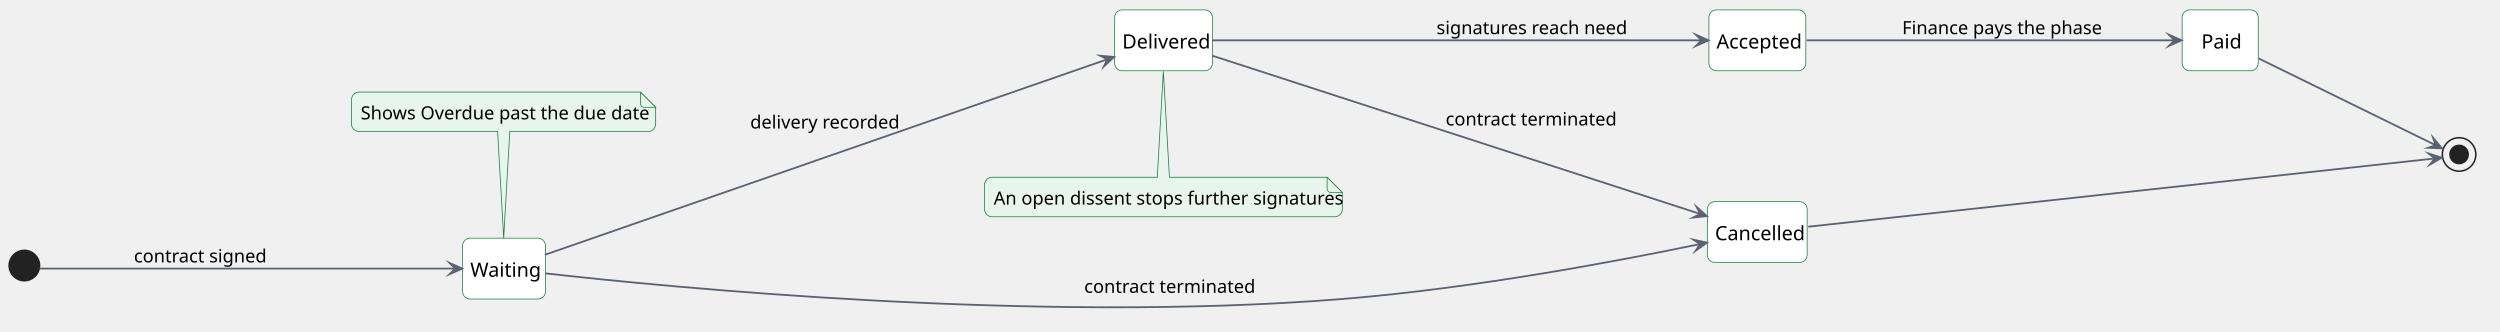
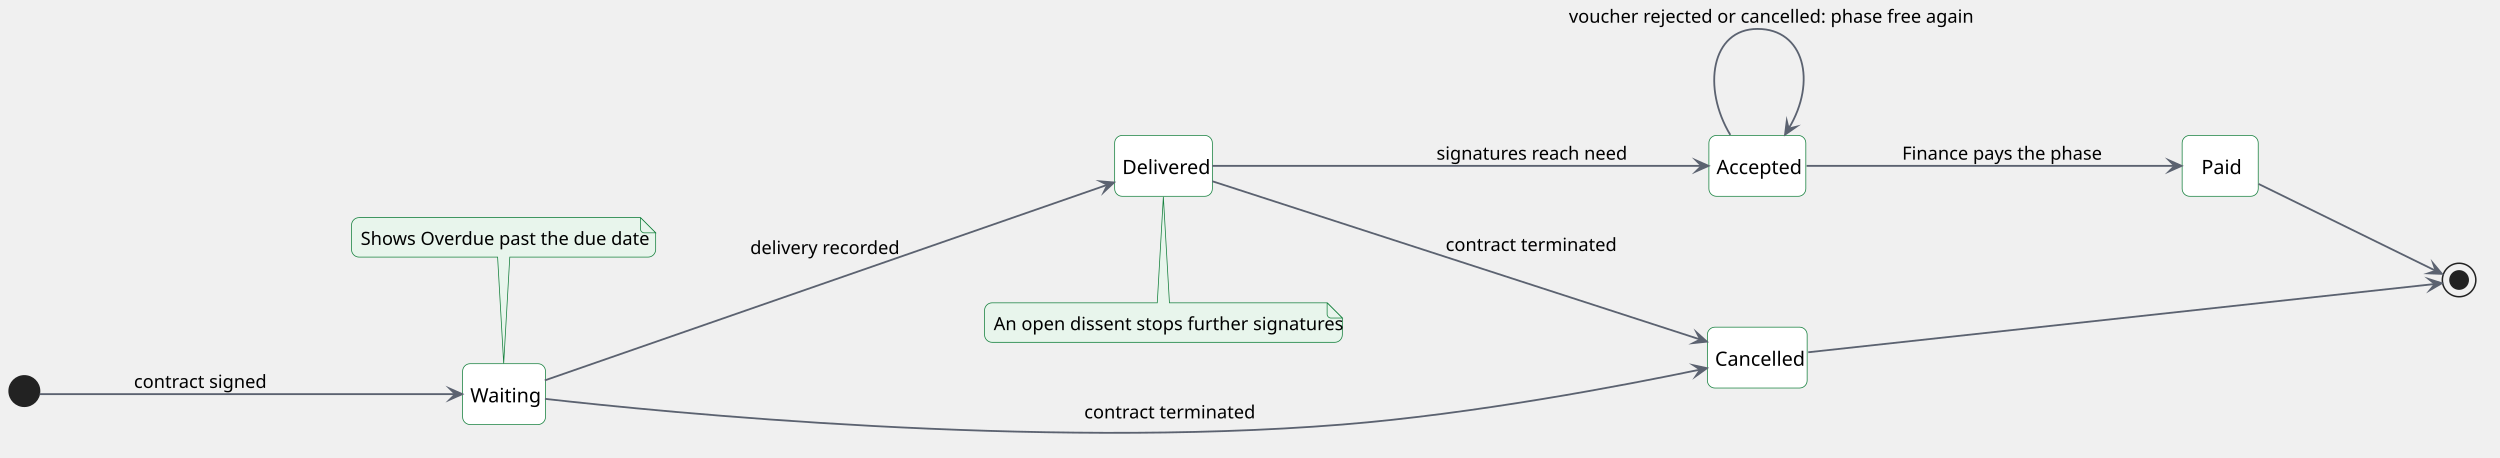
- <svg xmlns="http://www.w3.org/2000/svg" version="1.1" data-diagram-type="STATE" style="width:2567px;height:340px;background:#FFFFFF;" width="2567.188px" height="340.625px" viewBox="0 0 2567 340" zoomAndPan="magnify" preserveAspectRatio="none" contentStyleType="text/css">
+ <svg xmlns="http://www.w3.org/2000/svg" version="1.1" data-diagram-type="STATE" style="width:2567px;height:470px;background:#FFFFFF;" width="2567.188px" height="470.313px" viewBox="0 0 2567 470" zoomAndPan="magnify" preserveAspectRatio="none" contentStyleType="text/css">
  <defs />
  <g font-family="'Leelawadee UI', Tahoma, 'Noto Sans Thai', Anuphan, sans-serif" lengthAdjust="spacing">
-     <rect x="475" y="244.53" width="85.112" height="62.5" fill="#FFF" style="stroke:#15803D;stroke-width:0.781;" rx="7.813" ry="7.813" />
-     <text x="482.813" y="284.19" fill="#000" font-size="20.313" textLength="69.487" font-family="'Leelawadee UI', Tahoma, 'Noto Sans Thai', Anuphan, sans-serif">Waiting</text>
-     <rect x="1144.531" y="10.155" width="100.327" height="62.5" fill="#FFF" style="stroke:#15803D;stroke-width:0.781;" rx="7.813" ry="7.813" />
-     <text x="1152.344" y="49.815" fill="#000" font-size="20.313" textLength="84.702" font-family="'Leelawadee UI', Tahoma, 'Noto Sans Thai', Anuphan, sans-serif">Delivered</text>
-     <rect x="1754.688" y="10.155" width="99.523" height="62.5" fill="#FFF" style="stroke:#15803D;stroke-width:0.781;" rx="7.813" ry="7.813" />
-     <text x="1762.5" y="49.815" fill="#000" font-size="20.313" textLength="83.898" font-family="'Leelawadee UI', Tahoma, 'Noto Sans Thai', Anuphan, sans-serif">Accepted</text>
-     <rect x="2240.625" y="10.155" width="78.125" height="62.5" fill="#FFF" style="stroke:#15803D;stroke-width:0.781;" rx="7.813" ry="7.813" />
-     <text x="2260.392" y="49.815" fill="#000" font-size="20.313" textLength="38.592" font-family="'Leelawadee UI', Tahoma, 'Noto Sans Thai', Anuphan, sans-serif">Paid</text>
-     <rect x="1753.125" y="207.03" width="102.459" height="62.5" fill="#FFF" style="stroke:#15803D;stroke-width:0.781;" rx="7.813" ry="7.813" />
-     <text x="1760.938" y="246.69" fill="#000" font-size="20.313" textLength="86.834" font-family="'Leelawadee UI', Tahoma, 'Noto Sans Thai', Anuphan, sans-serif">Cancelled</text>
+     <rect x="475" y="373.438" width="85.112" height="62.5" fill="#FFF" style="stroke:#15803D;stroke-width:0.781;" rx="7.813" ry="7.813" />
+     <text x="482.813" y="413.098" fill="#000" font-size="20.313" textLength="69.487" font-family="'Leelawadee UI', Tahoma, 'Noto Sans Thai', Anuphan, sans-serif">Waiting</text>
+     <rect x="1144.531" y="139.063" width="100.327" height="62.5" fill="#FFF" style="stroke:#15803D;stroke-width:0.781;" rx="7.813" ry="7.813" />
+     <text x="1152.344" y="178.723" fill="#000" font-size="20.313" textLength="84.702" font-family="'Leelawadee UI', Tahoma, 'Noto Sans Thai', Anuphan, sans-serif">Delivered</text>
+     <rect x="1754.688" y="139.063" width="99.523" height="62.5" fill="#FFF" style="stroke:#15803D;stroke-width:0.781;" rx="7.813" ry="7.813" />
+     <text x="1762.5" y="178.723" fill="#000" font-size="20.313" textLength="83.898" font-family="'Leelawadee UI', Tahoma, 'Noto Sans Thai', Anuphan, sans-serif">Accepted</text>
+     <rect x="2240.625" y="139.063" width="78.125" height="62.5" fill="#FFF" style="stroke:#15803D;stroke-width:0.781;" rx="7.813" ry="7.813" />
+     <text x="2260.392" y="178.723" fill="#000" font-size="20.313" textLength="38.592" font-family="'Leelawadee UI', Tahoma, 'Noto Sans Thai', Anuphan, sans-serif">Paid</text>
+     <rect x="1753.125" y="335.938" width="102.459" height="62.5" fill="#FFF" style="stroke:#15803D;stroke-width:0.781;" rx="7.813" ry="7.813" />
+     <text x="1760.938" y="375.598" fill="#000" font-size="20.313" textLength="86.834" font-family="'Leelawadee UI', Tahoma, 'Noto Sans Thai', Anuphan, sans-serif">Cancelled</text>
    <g class="start_entity" data-qualified-name=".start." id="ent0006" data-source-line="16">
-       <ellipse cx="25" cy="272.655" rx="15.625" ry="15.625" fill="#222" style="stroke:#222;stroke-width:1.563;" />
+       <ellipse cx="25" cy="401.563" rx="15.625" ry="15.625" fill="#222" style="stroke:#222;stroke-width:1.563;" />
    </g>
-     <g class="end_entity" data-qualified-name=".end." id="ent0013" data-source-line="22">
-       <ellipse cx="2525" cy="158.592" rx="17.188" ry="17.188" fill="none" style="stroke:#222;stroke-width:1.563;" />
-       <ellipse cx="2525" cy="158.592" rx="9.375" ry="9.375" fill="#222" style="stroke:#222;stroke-width:1.563;" />
+     <g class="end_entity" data-qualified-name=".end." id="ent0014" data-source-line="23">
+       <ellipse cx="2525" cy="287.5" rx="17.188" ry="17.188" fill="none" style="stroke:#222;stroke-width:1.563;" />
+       <ellipse cx="2525" cy="287.5" rx="9.375" ry="9.375" fill="#222" style="stroke:#222;stroke-width:1.563;" />
    </g>
-     <g class="entity" data-qualified-name="GMN16" id="ent0017" data-source-line="25">
-       <path d="M360.938,102.342 L360.938,127.281 A7.813,7.813 0 0 0 368.75,135.094 L510.938,135.094 L517.188,244.347 L523.438,135.094 L665.421,135.094 A7.813,7.813 0 0 0 673.233,127.281 L673.233,110.155 L657.608,94.53 L368.75,94.53 A7.813,7.813 0 0 0 360.938,102.342" style="stroke:#15803D;stroke-width:0.781;" fill="#E8F5EC" />
-       <path d="M657.608,94.53 L657.608,106.248 A3.906,3.906 0 0 0 661.514,110.155 L673.233,110.155 L657.608,94.53" style="stroke:#15803D;stroke-width:0.781;" fill="#E8F5EC" />
-       <text x="370.313" y="122.575" fill="#000" font-size="18.75" textLength="279.483" font-family="'Leelawadee UI', Tahoma, 'Noto Sans Thai', Anuphan, sans-serif">Shows Overdue past the due date</text>
+     <g class="entity" data-qualified-name="GMN17" id="ent0018" data-source-line="26">
+       <path d="M360.938,231.25 L360.938,256.189 A7.813,7.813 0 0 0 368.75,264.001 L510.938,264.001 L517.188,373.254 L523.438,264.001 L665.421,264.001 A7.813,7.813 0 0 0 673.233,256.189 L673.233,239.063 L657.608,223.438 L368.75,223.438 A7.813,7.813 0 0 0 360.938,231.25" style="stroke:#15803D;stroke-width:0.781;" fill="#E8F5EC" />
+       <path d="M657.608,223.438 L657.608,235.156 A3.906,3.906 0 0 0 661.514,239.063 L673.233,239.063 L657.608,223.438" style="stroke:#15803D;stroke-width:0.781;" fill="#E8F5EC" />
+       <text x="370.313" y="251.483" fill="#000" font-size="18.75" textLength="279.483" font-family="'Leelawadee UI', Tahoma, 'Noto Sans Thai', Anuphan, sans-serif">Shows Overdue past the due date</text>
    </g>
-     <g class="entity" data-qualified-name="GMN19" id="ent0020" data-source-line="28">
-       <path d="M1010.938,189.842 L1010.938,214.781 A7.813,7.813 0 0 0 1018.75,222.594 L1370.508,222.594 A7.813,7.813 0 0 0 1378.32,214.781 L1378.32,197.655 L1362.695,182.03 L1200.781,182.03 L1194.531,73.167 L1188.281,182.03 L1018.75,182.03 A7.813,7.813 0 0 0 1010.938,189.842" style="stroke:#15803D;stroke-width:0.781;" fill="#E8F5EC" />
-       <path d="M1362.695,182.03 L1362.695,193.748 A3.906,3.906 0 0 0 1366.602,197.655 L1378.32,197.655 L1362.695,182.03" style="stroke:#15803D;stroke-width:0.781;" fill="#E8F5EC" />
-       <text x="1020.313" y="210.075" fill="#000" font-size="18.75" textLength="334.57" font-family="'Leelawadee UI', Tahoma, 'Noto Sans Thai', Anuphan, sans-serif">An open dissent stops further signatures</text>
+     <g class="entity" data-qualified-name="GMN20" id="ent0021" data-source-line="29">
+       <path d="M1010.938,318.75 L1010.938,343.689 A7.813,7.813 0 0 0 1018.75,351.501 L1370.508,351.501 A7.813,7.813 0 0 0 1378.32,343.689 L1378.32,326.563 L1362.695,310.938 L1200.781,310.938 L1194.531,202.075 L1188.281,310.938 L1018.75,310.938 A7.813,7.813 0 0 0 1010.938,318.75" style="stroke:#15803D;stroke-width:0.781;" fill="#E8F5EC" />
+       <path d="M1362.695,310.938 L1362.695,322.656 A3.906,3.906 0 0 0 1366.602,326.563 L1378.32,326.563 L1362.695,310.938" style="stroke:#15803D;stroke-width:0.781;" fill="#E8F5EC" />
+       <text x="1020.313" y="338.983" fill="#000" font-size="18.75" textLength="334.57" font-family="'Leelawadee UI', Tahoma, 'Noto Sans Thai', Anuphan, sans-serif">An open dissent stops further signatures</text>
    </g>
    <g class="link" data-entity-1="ent0006" data-entity-2="ent0001" id="lnk7" data-link-type="dependency">
-       <polygon points="474.985,275.78,460.922,269.53,467.172,275.78,460.922,282.03,474.985,275.78" fill="#5B6270" style="stroke:#5B6270;stroke-width:1.563;stroke-linejoin:miter;stroke-miterlimit:10;" />
-       <path d="M40.672,275.78 C105.041,275.78 364.306,275.78 467.172,275.78" style="stroke:#5B6270;stroke-width:1.875;" fill="none" />
-       <text x="137.5" y="269.45" fill="#000" font-size="18.75" textLength="127.817" font-family="'Leelawadee UI', Tahoma, 'Noto Sans Thai', Anuphan, sans-serif">contract signed</text>
+       <polygon points="474.985,404.688,460.922,398.438,467.172,404.688,460.922,410.938,474.985,404.688" fill="#5B6270" style="stroke:#5B6270;stroke-width:1.563;stroke-linejoin:miter;stroke-miterlimit:10;" />
+       <path d="M40.672,404.688 C105.041,404.688 364.306,404.688 467.172,404.688" style="stroke:#5B6270;stroke-width:1.875;" fill="none" />
+       <text x="137.5" y="398.358" fill="#000" font-size="18.75" textLength="127.817" font-family="'Leelawadee UI', Tahoma, 'Noto Sans Thai', Anuphan, sans-serif">contract signed</text>
    </g>
    <g class="link" data-entity-1="ent0001" data-entity-2="ent0002" id="lnk8" data-link-type="dependency">
-       <polygon points="1144.255,58.339,1128.92,57.053,1136.876,60.904,1133.024,68.86,1144.255,58.339" fill="#5B6270" style="stroke:#5B6270;stroke-width:1.563;stroke-linejoin:miter;stroke-miterlimit:10;" />
-       <path d="M559.407,261.646 C676.989,220.772 1009.738,105.1 1136.876,60.904" style="stroke:#5B6270;stroke-width:1.875;" fill="none" />
-       <text x="770.313" y="131.95" fill="#000" font-size="18.75" textLength="143.82" font-family="'Leelawadee UI', Tahoma, 'Noto Sans Thai', Anuphan, sans-serif">delivery recorded</text>
+       <polygon points="1144.255,187.247,1128.92,185.961,1136.876,189.812,1133.024,197.768,1144.255,187.247" fill="#5B6270" style="stroke:#5B6270;stroke-width:1.563;stroke-linejoin:miter;stroke-miterlimit:10;" />
+       <path d="M559.407,390.554 C676.989,349.68 1009.738,234.008 1136.876,189.812" style="stroke:#5B6270;stroke-width:1.875;" fill="none" />
+       <text x="770.313" y="260.858" fill="#000" font-size="18.75" textLength="143.82" font-family="'Leelawadee UI', Tahoma, 'Noto Sans Thai', Anuphan, sans-serif">delivery recorded</text>
    </g>
    <g class="link" data-entity-1="ent0002" data-entity-2="ent0003" id="lnk9" data-link-type="dependency">
-       <polygon points="1754.666,41.405,1740.603,35.155,1746.853,41.405,1740.603,47.655,1754.666,41.405" fill="#5B6270" style="stroke:#5B6270;stroke-width:1.563;stroke-linejoin:miter;stroke-miterlimit:10;" />
-       <path d="M1244.744,41.405 C1358.546,41.405 1633.239,41.405 1746.853,41.405" style="stroke:#5B6270;stroke-width:1.875;" fill="none" />
-       <text x="1475" y="35.075" fill="#000" font-size="18.75" textLength="181.604" font-family="'Leelawadee UI', Tahoma, 'Noto Sans Thai', Anuphan, sans-serif">signatures reach need</text>
+       <polygon points="1754.666,170.313,1740.603,164.063,1746.853,170.313,1740.603,176.563,1754.666,170.313" fill="#5B6270" style="stroke:#5B6270;stroke-width:1.563;stroke-linejoin:miter;stroke-miterlimit:10;" />
+       <path d="M1244.744,170.313 C1358.546,170.313 1633.239,170.313 1746.853,170.313" style="stroke:#5B6270;stroke-width:1.875;" fill="none" />
+       <text x="1475" y="163.983" fill="#000" font-size="18.75" textLength="181.604" font-family="'Leelawadee UI', Tahoma, 'Noto Sans Thai', Anuphan, sans-serif">signatures reach need</text>
    </g>
    <g class="link" data-entity-1="ent0003" data-entity-2="ent0004" id="lnk10" data-link-type="dependency">
-       <polygon points="2240.397,41.405,2226.335,35.155,2232.585,41.405,2226.335,47.655,2240.397,41.405" fill="#5B6270" style="stroke:#5B6270;stroke-width:1.563;stroke-linejoin:miter;stroke-miterlimit:10;" />
-       <path d="M1854.972,41.405 C1949.397,41.405 2147.667,41.405 2232.585,41.405" style="stroke:#5B6270;stroke-width:1.875;" fill="none" />
-       <text x="1953.125" y="35.075" fill="#000" font-size="18.75" textLength="191.629" font-family="'Leelawadee UI', Tahoma, 'Noto Sans Thai', Anuphan, sans-serif">Finance pays the phase</text>
+       <polygon points="2240.397,170.313,2226.335,164.063,2232.585,170.313,2226.335,176.563,2240.397,170.313" fill="#5B6270" style="stroke:#5B6270;stroke-width:1.563;stroke-linejoin:miter;stroke-miterlimit:10;" />
+       <path d="M1854.972,170.313 C1949.397,170.313 2147.667,170.313 2232.585,170.313" style="stroke:#5B6270;stroke-width:1.875;" fill="none" />
+       <text x="1953.125" y="163.983" fill="#000" font-size="18.75" textLength="191.629" font-family="'Leelawadee UI', Tahoma, 'Noto Sans Thai', Anuphan, sans-serif">Finance pays the phase</text>
    </g>
-     <g class="link" data-entity-1="ent0001" data-entity-2="ent0005" id="lnk11" data-link-type="dependency">
-       <polygon points="1753.067,249.055,1738.028,245.794,1745.417,250.643,1740.568,258.033,1753.067,249.055" fill="#5B6270" style="stroke:#5B6270;stroke-width:1.563;stroke-linejoin:miter;stroke-miterlimit:10;" />
-       <path d="M559.53,280.626 C683.028,294.582 1063.751,332.293 1378.125,307.03 C1514.839,296.043 1666.275,267.071 1745.417,250.643" style="stroke:#5B6270;stroke-width:1.875;" fill="none" />
-       <text x="1113.281" y="300.7" fill="#000" font-size="18.75" textLength="163.541" font-family="'Leelawadee UI', Tahoma, 'Noto Sans Thai', Anuphan, sans-serif">contract terminated</text>
+     <g class="link" data-entity-1="ent0003" data-entity-2="ent0003" id="lnk11" data-link-type="dependency">
+       <polygon points="1832.683,138.53,1845.308,129.732,1836.726,131.845,1834.612,123.263,1832.683,138.53" fill="#5B6270" style="stroke:#5B6270;stroke-width:1.563;stroke-linejoin:miter;stroke-miterlimit:10;" />
+       <path d="M1776.692,138.53 C1747.577,90.393 1756.909,29.688 1804.688,29.688 C1852.466,29.688 1865.841,83.708 1836.726,131.845" style="stroke:#5B6270;stroke-width:1.875;" fill="none" />
+       <text x="1610.938" y="23.358" fill="#000" font-size="18.75" textLength="388.504" font-family="'Leelawadee UI', Tahoma, 'Noto Sans Thai', Anuphan, sans-serif">voucher rejected or cancelled: phase free again</text>
    </g>
-     <g class="link" data-entity-1="ent0002" data-entity-2="ent0005" id="lnk12" data-link-type="dependency">
-       <polygon points="1752.968,222.013,1741.52,211.729,1745.537,219.602,1737.663,223.619,1752.968,222.013" fill="#5B6270" style="stroke:#5B6270;stroke-width:1.563;stroke-linejoin:miter;stroke-miterlimit:10;" />
-       <path d="M1244.744,57.183 C1357.983,93.909 1630.831,182.401 1745.537,219.602" style="stroke:#5B6270;stroke-width:1.875;" fill="none" />
-       <text x="1484.375" y="128.825" fill="#000" font-size="18.75" textLength="163.541" font-family="'Leelawadee UI', Tahoma, 'Noto Sans Thai', Anuphan, sans-serif">contract terminated</text>
+     <g class="link" data-entity-1="ent0001" data-entity-2="ent0005" id="lnk12" data-link-type="dependency">
+       <polygon points="1753.067,377.963,1738.028,374.702,1745.417,379.551,1740.568,386.941,1753.067,377.963" fill="#5B6270" style="stroke:#5B6270;stroke-width:1.563;stroke-linejoin:miter;stroke-miterlimit:10;" />
+       <path d="M559.53,409.534 C683.028,423.49 1063.751,461.201 1378.125,435.938 C1514.839,424.951 1666.275,395.979 1745.417,379.551" style="stroke:#5B6270;stroke-width:1.875;" fill="none" />
+       <text x="1113.281" y="429.608" fill="#000" font-size="18.75" textLength="163.541" font-family="'Leelawadee UI', Tahoma, 'Noto Sans Thai', Anuphan, sans-serif">contract terminated</text>
    </g>
-     <g class="link" data-entity-1="ent0004" data-entity-2="ent0013" id="lnk14" data-link-type="dependency">
-       <polygon points="2507.734,152.455,2497.859,140.652,2500.719,149.015,2492.356,151.875,2507.734,152.455" fill="#5B6270" style="stroke:#5B6270;stroke-width:1.563;stroke-linejoin:miter;stroke-miterlimit:10;" />
-       <path d="M2319.092,59.959 C2373.105,86.443 2462.934,130.489 2500.719,149.015" style="stroke:#5B6270;stroke-width:1.875;" fill="none" />
+     <g class="link" data-entity-1="ent0002" data-entity-2="ent0005" id="lnk13" data-link-type="dependency">
+       <polygon points="1752.968,350.92,1741.52,340.637,1745.537,348.51,1737.663,352.527,1752.968,350.92" fill="#5B6270" style="stroke:#5B6270;stroke-width:1.563;stroke-linejoin:miter;stroke-miterlimit:10;" />
+       <path d="M1244.744,186.091 C1357.983,222.817 1630.831,311.308 1745.537,348.51" style="stroke:#5B6270;stroke-width:1.875;" fill="none" />
+       <text x="1484.375" y="257.733" fill="#000" font-size="18.75" textLength="163.541" font-family="'Leelawadee UI', Tahoma, 'Noto Sans Thai', Anuphan, sans-serif">contract terminated</text>
    </g>
-     <g class="link" data-entity-1="ent0005" data-entity-2="ent0013" id="lnk15" data-link-type="dependency">
-       <polygon points="2507.625,161.877,2492.968,157.187,2499.858,162.723,2494.322,169.613,2507.625,161.877" fill="#5B6270" style="stroke:#5B6270;stroke-width:1.563;stroke-linejoin:miter;stroke-miterlimit:10;" />
-       <path d="M1856.681,232.786 C2002.711,216.879 2413.247,172.158 2499.858,162.723" style="stroke:#5B6270;stroke-width:1.875;" fill="none" />
+     <g class="link" data-entity-1="ent0004" data-entity-2="ent0014" id="lnk15" data-link-type="dependency">
+       <polygon points="2507.734,281.362,2497.859,269.56,2500.719,277.923,2492.356,280.783,2507.734,281.362" fill="#5B6270" style="stroke:#5B6270;stroke-width:1.563;stroke-linejoin:miter;stroke-miterlimit:10;" />
+       <path d="M2319.092,188.867 C2373.105,215.351 2462.934,259.396 2500.719,277.923" style="stroke:#5B6270;stroke-width:1.875;" fill="none" />
+     </g>
+     <g class="link" data-entity-1="ent0005" data-entity-2="ent0014" id="lnk16" data-link-type="dependency">
+       <polygon points="2507.625,290.785,2492.968,286.095,2499.858,291.631,2494.322,298.521,2507.625,290.785" fill="#5B6270" style="stroke:#5B6270;stroke-width:1.563;stroke-linejoin:miter;stroke-miterlimit:10;" />
+       <path d="M1856.681,361.694 C2002.711,345.787 2413.247,301.066 2499.858,291.631" style="stroke:#5B6270;stroke-width:1.875;" fill="none" />
    </g>
  </g>
</svg>
